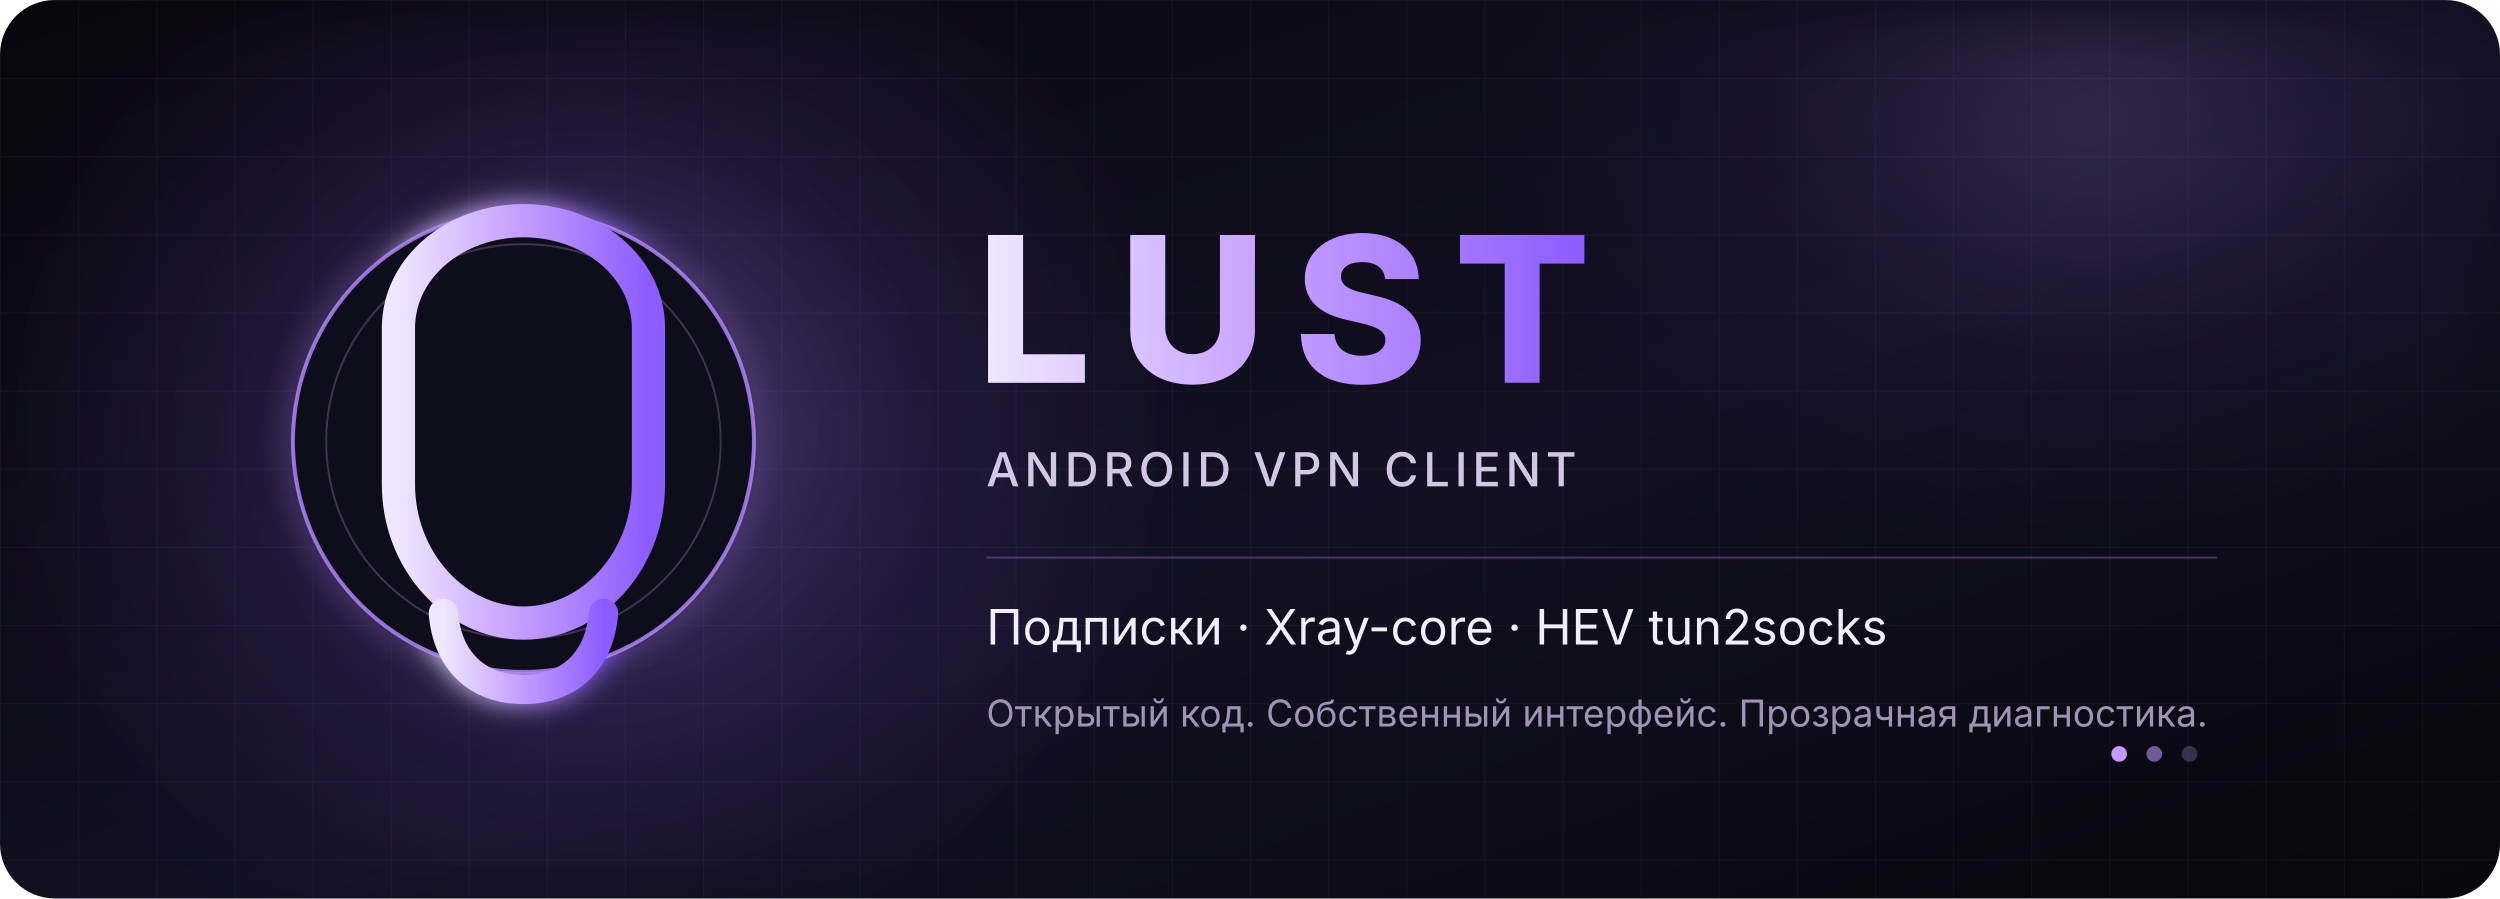
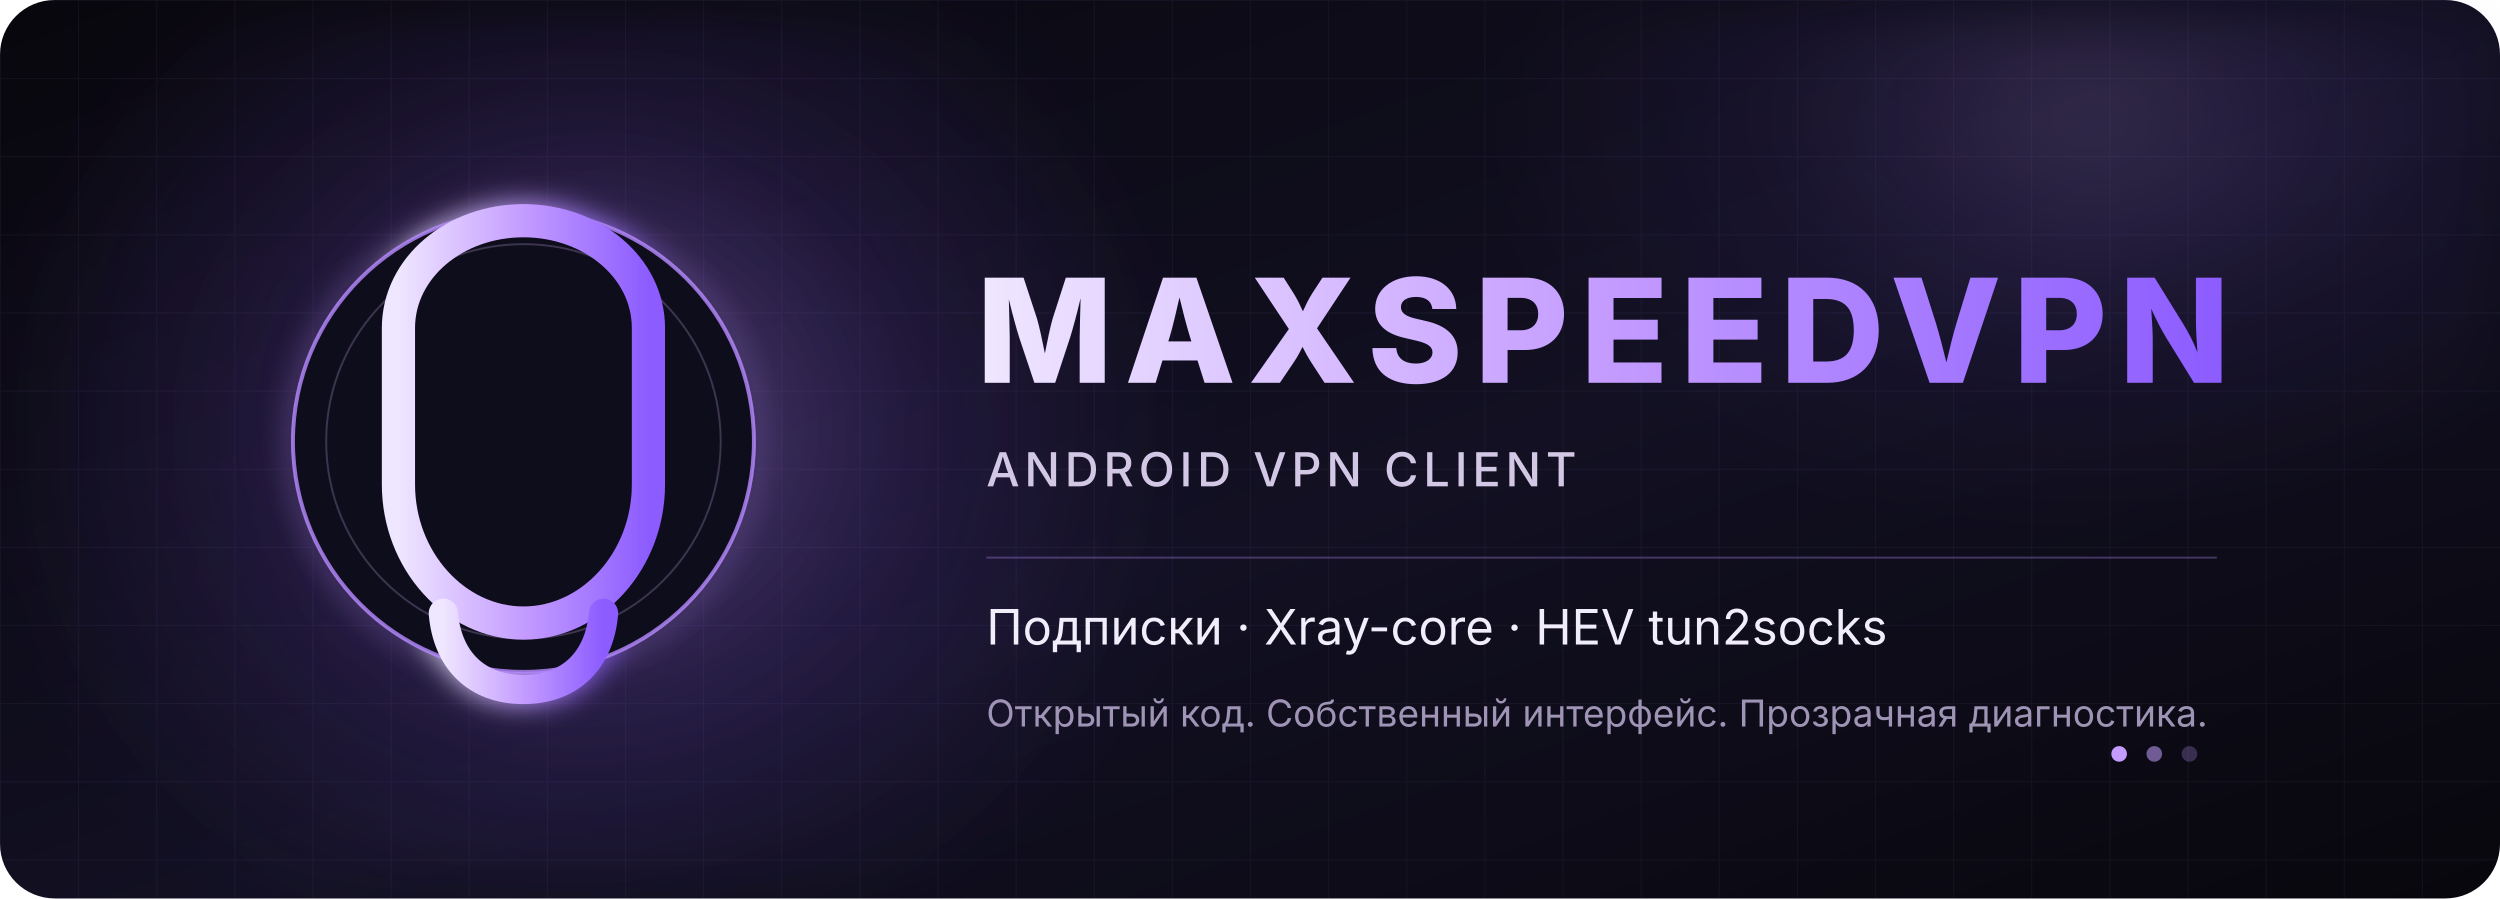
<svg xmlns="http://www.w3.org/2000/svg" width="1280" height="460" viewBox="0 0 1280 460" role="img" aria-labelledby="title desc">
  <defs>
    <linearGradient id="bg" x1="0" y1="0" x2="1" y2="1">
      <stop offset="0" stop-color="#08070d" />
      <stop offset="0.55" stop-color="#121022" />
      <stop offset="1" stop-color="#08070d" />
    </linearGradient>
    <radialGradient id="glow" cx="50%" cy="50%" r="50%">
      <stop offset="0" stop-color="#c7a4ff" stop-opacity=".42" />
      <stop offset=".55" stop-color="#8f5cff" stop-opacity=".13" />
      <stop offset="1" stop-color="#8f5cff" stop-opacity="0" />
    </radialGradient>
    <linearGradient id="accent" x1="0" y1="0" x2="1" y2="0">
      <stop stop-color="#efe6ff" />
      <stop offset=".5" stop-color="#c49cff" />
      <stop offset="1" stop-color="#8c5cff" />
    </linearGradient>
    <filter id="blur">
      <feGaussianBlur stdDeviation="18" />
    </filter>
    <filter id="softGlow" x="-50%" y="-50%" width="200%" height="200%">
      <feGaussianBlur stdDeviation="7" result="b" />
      <feMerge>
        <feMergeNode in="b" />
        <feMergeNode in="SourceGraphic" />
      </feMerge>
    </filter>
    <pattern id="grid" width="40" height="40" patternUnits="userSpaceOnUse">
      <path d="M40 0H0V40" fill="none" stroke="#b99aff" stroke-opacity=".055" />
    </pattern>
  </defs>
  <rect width="1280" height="460" rx="28" fill="url(#bg)" />
  <rect width="1280" height="460" rx="28" fill="url(#grid)" />
  <ellipse cx="300" cy="220" rx="310" ry="290" fill="url(#glow)" filter="url(#blur)" />
  <ellipse cx="1070" cy="60" rx="310" ry="210" fill="url(#glow)" opacity=".45" filter="url(#blur)" />
  <g transform="translate(118 76)" filter="url(#softGlow)">
    <circle cx="150" cy="150" r="118" fill="#100d1c" stroke="#b58aff" stroke-width="2" stroke-opacity=".8" />
    <circle cx="150" cy="150" r="101" fill="none" stroke="#d8c1ff" stroke-width="1" stroke-opacity=".22" />
    <path d="M86 92c0-31 29-55 64-55s64 24 64 55v80c0 39-29 71-64 71s-64-32-64-71V92Z" fill="none" stroke="url(#accent)" stroke-width="17" stroke-linecap="round" />
    <path d="M74 238h152" stroke="url(#accent)" stroke-width="17" stroke-linecap="round" />
    <path d="M109 238c2 24 17 39 41 39s39-15 41-39" fill="none" stroke="url(#accent)" stroke-width="15" stroke-linecap="round" />
  </g>
  <g transform="translate(500 104)">
-     <text x="0" y="92" font-family="Inter,Segoe UI,Arial,sans-serif" font-size="104" font-weight="800" letter-spacing="14" fill="url(#accent)">LUST</text>
+     <text x="0" y="92" font-family="Inter,Segoe UI,Arial,sans-serif" font-size="74" font-weight="800" letter-spacing="6" fill="url(#accent)">MAXSPEEDVPN</text>
    <text x="5" y="145" font-family="Inter,Segoe UI,Arial,sans-serif" font-size="24" font-weight="500" letter-spacing="2.5" fill="#d2c8e5">ANDROID VPN CLIENT</text>
    <rect x="5" y="181" width="630" height="1" fill="#a980e7" opacity=".35" />
    <text x="5" y="226" font-family="Inter,Segoe UI,Arial,sans-serif" font-size="25" fill="#f2edfa">Подписки · Xray-core · HEV tun2socks</text>
    <text x="5" y="268" font-family="Inter,Segoe UI,Arial,sans-serif" font-size="19" fill="#9f94b5">Открытый код. Собственный интерфейс. Прозрачная диагностика.</text>
  </g>
  <g transform="translate(1085 386)">
    <circle cx="0" cy="0" r="4" fill="#c49cff" />
    <circle cx="18" cy="0" r="4" fill="#c49cff" opacity=".55" />
    <circle cx="36" cy="0" r="4" fill="#c49cff" opacity=".25" />
  </g>
</svg>
